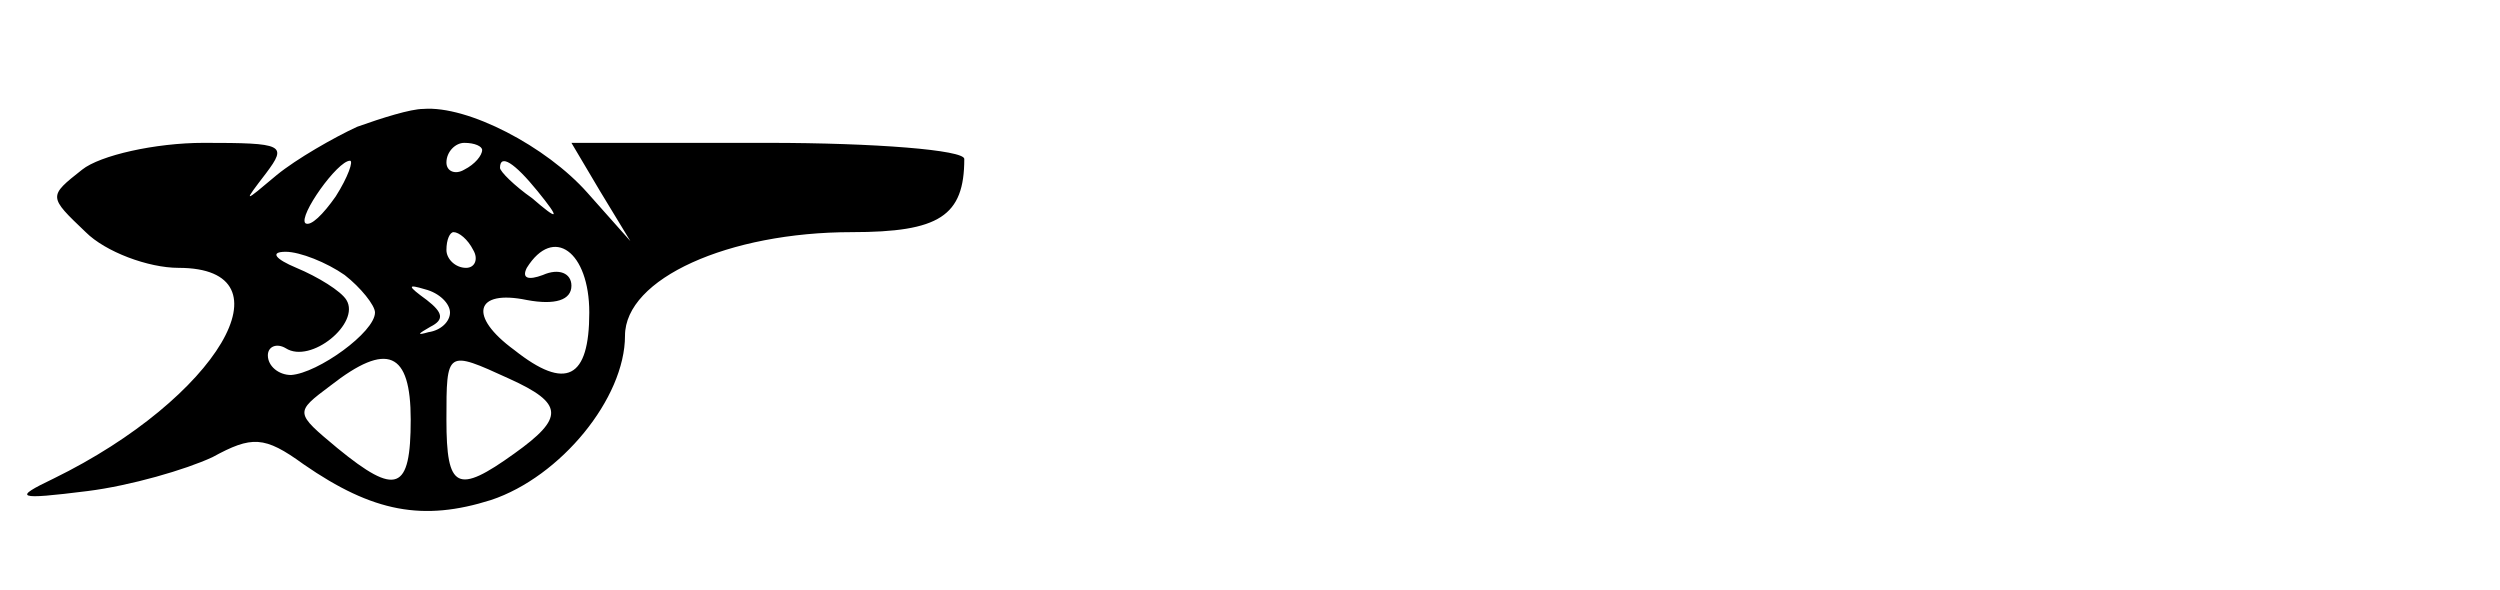
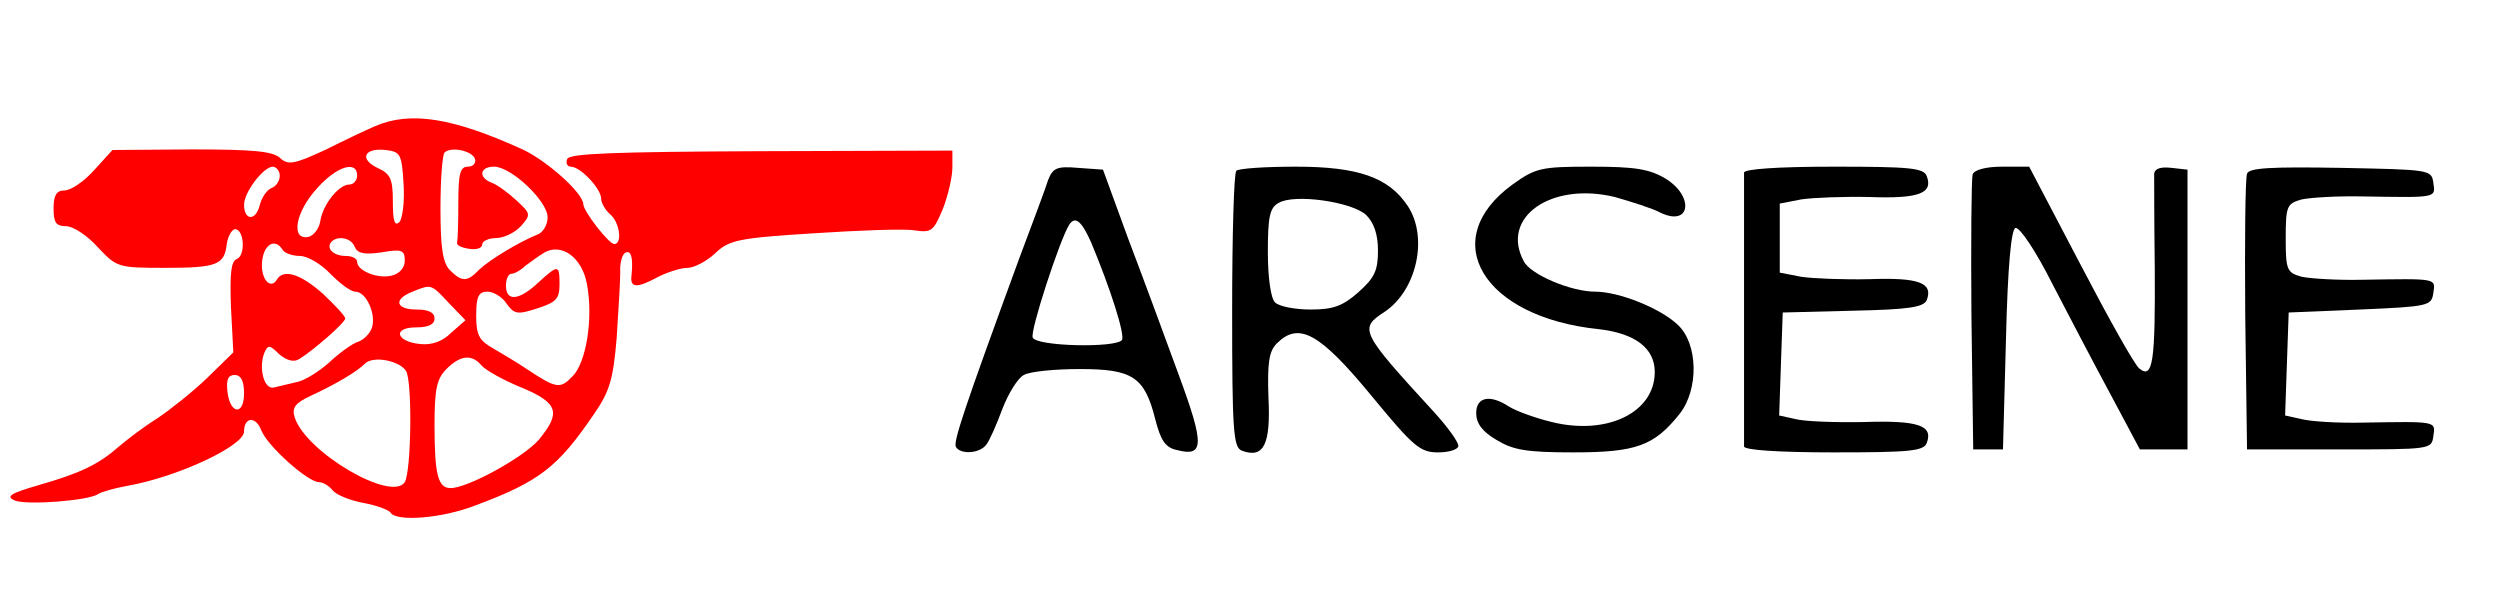
- <svg xmlns="http://www.w3.org/2000/svg" version="1.0" width="140pt" height="33pt" viewBox="0 0 140 33" preserveAspectRatio="xMidYMid meet">
-   <g transform="translate(0,33) scale(0.1,-0.1)" fill="#000000" stroke="none">
-     <path d="M200 259 c-13 -6 -34 -18 -45 -27 -19 -16 -19 -16 -6 1 12 16 10 17 -35 17 -27 0 -58 -7 -68 -15 -19 -15 -19 -15 2 -35 11 -11 35 -20 52 -20 65 0 22 -73 -70 -118 -23 -11 -21 -12 19 -7 24 3 55 12 70 19 22 12 29 12 51 -4 39 -27 67 -32 105 -20 39 13 75 57 75 92 0 32 58 58 127 58 49 0 63 9 63 41 0 5 -50 9 -110 9 l-110 0 16 -27 17 -28 -24 27 c-23 26 -67 49 -92 47 -7 0 -23 -5 -37 -10z m70 -13 c0 -3 -4 -8 -10 -11 -5 -3 -10 -1 -10 4 0 6 5 11 10 11 6 0 10 -2 10 -4z m-82 -26 c-7 -10 -14 -17 -17 -15 -4 4 18 35 25 35 2 0 -1 -9 -8 -20z m113 3 c13 -16 12 -17 -3 -4 -10 7 -18 15 -18 17 0 8 8 3 21 -13z m-36 -33 c3 -5 1 -10 -4 -10 -6 0 -11 5 -11 10 0 6 2 10 4 10 3 0 8 -4 11 -10z m-72 -14 c9 -7 17 -17 17 -21 0 -11 -32 -34 -47 -35 -7 0 -13 5 -13 11 0 5 5 7 10 4 14 -9 42 14 34 27 -3 5 -16 13 -28 18 -12 5 -15 9 -6 9 8 0 23 -6 33 -13z m137 -21 c0 -37 -13 -44 -42 -21 -26 19 -22 34 7 28 16 -3 25 0 25 8 0 7 -7 10 -16 6 -8 -3 -12 -2 -9 4 15 24 35 9 35 -25z m-78 0 c0 -5 -5 -10 -12 -11 -7 -2 -6 -1 1 3 8 4 7 8 -2 15 -11 8 -11 9 -1 6 8 -2 14 -8 14 -13z m-22 -60 c0 -40 -8 -43 -41 -16 -24 20 -24 20 -4 35 32 25 45 19 45 -19z m55 23 c31 -14 31 -22 3 -42 -32 -23 -38 -20 -38 19 0 39 0 39 35 23z" />
+ <svg xmlns="http://www.w3.org/2000/svg" version="1.0" width="420pt" height="99pt" viewBox="0 0 420 99" preserveAspectRatio="xMidYMid meet">
+   <g transform="translate(0,99) scale(0.1,-0.1)" fill="#000000" stroke="none">
+     <path fill="red" d="M630 778 c-14 -6 -52 -24 -84 -40 -52 -24 -62 -26 -76 -13 -12 11 -47 14 -148 14 l-133 -1 -31 -34 c-17 -19 -39 -34 -50 -34 -13 0 -18 -8 -18 -30 0 -24 4 -30 21 -30 12 0 36 -16 53 -35 32 -34 34 -35 112 -35 89 0 101 5 105 40 2 14 9 25 14 25 15 0 18 -44 3 -50 -10 -4 -12 -24 -10 -81 l4 -76 -44 -43 c-25 -24 -63 -54 -84 -68 -21 -13 -50 -35 -64 -47 -34 -30 -65 -45 -135 -65 -48 -14 -56 -19 -40 -26 22 -8 124 0 140 11 6 4 28 10 50 14 84 15 195 67 195 91 0 25 20 26 29 2 10 -26 78 -87 97 -87 6 0 17 -6 23 -14 7 -8 30 -17 52 -21 21 -4 41 -11 45 -16 9 -16 87 -10 143 12 107 40 138 64 198 152 27 39 33 58 39 129 3 46 6 95 6 110 -1 15 3 30 8 33 10 6 14 -7 11 -37 -3 -22 8 -23 45 -3 16 8 38 15 49 15 11 0 32 11 46 24 24 23 39 26 165 34 77 5 153 8 170 5 29 -4 32 -2 48 36 9 23 16 54 16 70 l0 28 -322 -1 c-247 -1 -322 -4 -325 -13 -3 -7 0 -13 6 -13 16 0 51 -37 51 -54 0 -7 7 -19 15 -26 16 -13 21 -50 7 -50 -9 0 -52 55 -52 67 -1 19 -59 71 -100 91 -118 54 -190 66 -250 40z m48 -97 c2 -30 -2 -59 -7 -64 -8 -8 -11 2 -11 34 0 39 -4 47 -26 57 -31 15 -22 34 14 30 25 -3 27 -7 30 -57z m120 42 c2 -7 -3 -13 -12 -13 -13 0 -16 -12 -16 -60 0 -33 -1 -63 -2 -67 -2 -5 7 -9 20 -11 12 -2 22 1 22 7 0 6 11 11 23 11 13 0 32 9 42 20 17 19 17 21 -7 43 -14 13 -33 27 -42 30 -23 9 -20 27 4 27 29 0 90 -58 90 -85 0 -13 -8 -26 -17 -29 -30 -12 -80 -42 -98 -59 -20 -21 -29 -21 -49 -1 -12 12 -16 37 -16 103 0 48 3 91 7 95 11 10 46 3 51 -11z m-328 -28 c0 -9 -6 -18 -14 -21 -8 -3 -17 -17 -20 -30 -7 -26 -26 -24 -26 2 0 21 32 63 48 64 6 0 12 -7 12 -15z m130 0 c0 -8 -6 -15 -13 -15 -18 0 -45 -34 -49 -62 -2 -12 -11 -24 -20 -26 -30 -6 -22 42 15 82 33 37 67 47 67 21z m-4 -120 c5 -11 16 -13 45 -9 34 6 39 4 39 -14 0 -12 -9 -22 -22 -25 -23 -6 -58 8 -58 23 0 6 -9 10 -19 10 -21 0 -34 13 -24 24 11 11 34 6 39 -9z m-121 -5 c3 -5 16 -10 29 -10 12 0 35 -13 51 -30 16 -16 34 -30 42 -30 18 0 35 -37 28 -60 -3 -10 -14 -21 -23 -24 -10 -3 -32 -19 -49 -35 -17 -15 -42 -31 -55 -33 -12 -3 -30 -7 -38 -9 -16 -4 -26 32 -16 58 6 14 9 14 25 -2 13 -11 25 -14 34 -8 23 14 77 61 77 68 0 4 -17 22 -37 41 -38 34 -67 43 -78 24 -10 -16 -25 -1 -25 24 0 33 21 49 35 26z m511 -57 c11 -57 -1 -132 -24 -155 -21 -22 -27 -21 -77 12 -16 11 -42 26 -57 35 -23 13 -28 22 -28 55 0 32 4 40 19 40 10 0 25 -9 32 -20 13 -18 18 -19 52 -8 31 10 37 16 37 40 0 34 -2 34 -36 3 -32 -30 -54 -32 -54 -5 0 11 4 20 9 20 5 0 16 6 23 13 8 6 23 17 33 23 29 16 63 -9 71 -53z m-232 -32 l28 -29 -24 -21 c-15 -15 -33 -21 -52 -19 -41 4 -47 28 -7 28 21 0 31 5 31 15 0 10 -10 15 -30 15 -35 0 -40 17 -7 30 32 13 31 13 61 -19z m-72 -114 c11 -17 9 -169 -2 -187 -22 -34 -166 50 -185 109 -5 16 1 24 27 36 45 21 78 41 91 54 14 14 58 5 69 -12z m127 9 c7 -8 37 -25 67 -37 62 -26 67 -42 29 -88 -25 -29 -119 -81 -148 -81 -21 0 -27 22 -27 106 0 61 4 78 20 94 24 24 43 25 59 6z m-399 -47 c0 -38 -24 -35 -28 4 -2 19 1 27 12 27 11 0 16 -10 16 -31z" />
+     <path d="M1761 688 c-4 -13 -26 -72 -49 -133 -93 -254 -111 -308 -106 -316 8 -13 40 -11 51 4 5 6 17 33 27 60 10 26 26 52 36 57 10 6 53 10 94 10 89 0 109 -13 127 -85 9 -35 17 -47 36 -51 46 -12 47 8 3 127 -23 63 -61 166 -85 229 l-42 115 -42 3 c-35 3 -42 0 -50 -20z m72 -105 c33 -79 57 -155 52 -164 -9 -14 -145 -11 -150 4 -5 10 45 163 61 189 10 16 21 7 37 -29z" />
+     <path d="M2077 703 c-4 -3 -7 -109 -7 -235 0 -202 2 -229 16 -235 37 -14 49 10 45 89 -2 59 1 78 14 91 37 37 72 18 160 -89 70 -85 81 -94 111 -94 19 0 34 5 34 11 0 7 -19 33 -42 58 -123 134 -125 139 -82 167 54 36 74 125 39 178 -32 48 -83 66 -188 66 -51 0 -97 -3 -100 -7z m218 -74 c13 -13 20 -32 20 -60 0 -34 -6 -46 -33 -70 -26 -23 -42 -29 -80 -29 -26 0 -53 5 -60 12 -7 7 -12 41 -12 85 0 58 3 74 18 82 26 16 123 2 147 -20z" />
+     <path d="M2541 680 c-128 -93 -50 -223 145 -243 61 -7 94 -32 94 -72 0 -68 -80 -107 -173 -84 -29 7 -61 19 -72 26 -32 21 -55 16 -55 -11 0 -17 10 -31 34 -45 28 -17 50 -21 129 -21 106 0 136 11 179 65 32 41 31 117 -3 149 -29 28 -99 56 -139 56 -41 0 -109 29 -120 51 -40 74 46 134 153 108 28 -8 63 -19 76 -26 51 -25 58 27 9 57 -27 16 -51 20 -124 20 -85 0 -94 -2 -133 -30z" />
+     <path d="M2930 700 c0 -5 0 -109 0 -230 0 -121 0 -224 0 -230 0 -6 57 -10 150 -10 128 0 152 2 157 16 11 29 -14 38 -105 35 -49 -1 -101 1 -116 5 l-27 6 3 87 3 86 118 3 c95 2 119 6 124 18 11 29 -14 38 -96 35 -43 -1 -95 1 -115 4 l-36 7 0 58 0 58 36 7 c20 3 72 5 115 4 82 -3 107 6 96 35 -5 14 -29 16 -157 16 -93 0 -150 -4 -150 -10z" />
+     <path d="M3314 697 c-2 -7 -3 -114 -2 -237 l3 -225 25 0 25 0 5 184 c3 126 9 186 16 188 7 2 35 -40 62 -94 28 -54 72 -138 99 -188 l48 -90 40 0 40 0 0 235 0 235 -27 3 c-18 2 -28 -1 -29 -10 0 -7 0 -78 1 -158 1 -157 -3 -188 -26 -169 -8 6 -52 85 -99 175 l-86 164 -45 0 c-27 0 -47 -5 -50 -13z" />
+     <path d="M3775 698 c-3 -8 -4 -115 -3 -238 l3 -225 155 0 c153 0 155 0 158 22 4 26 6 25 -119 23 -42 -1 -88 2 -103 6 l-27 6 3 87 3 86 120 5 c115 5 120 6 123 28 4 25 6 24 -119 22 -42 -1 -88 2 -102 5 -25 7 -27 11 -27 65 0 54 2 58 27 65 14 3 60 6 102 5 125 -2 123 -3 119 23 -3 22 -6 22 -156 25 -118 2 -154 0 -157 -10z" />
  </g>
</svg>
